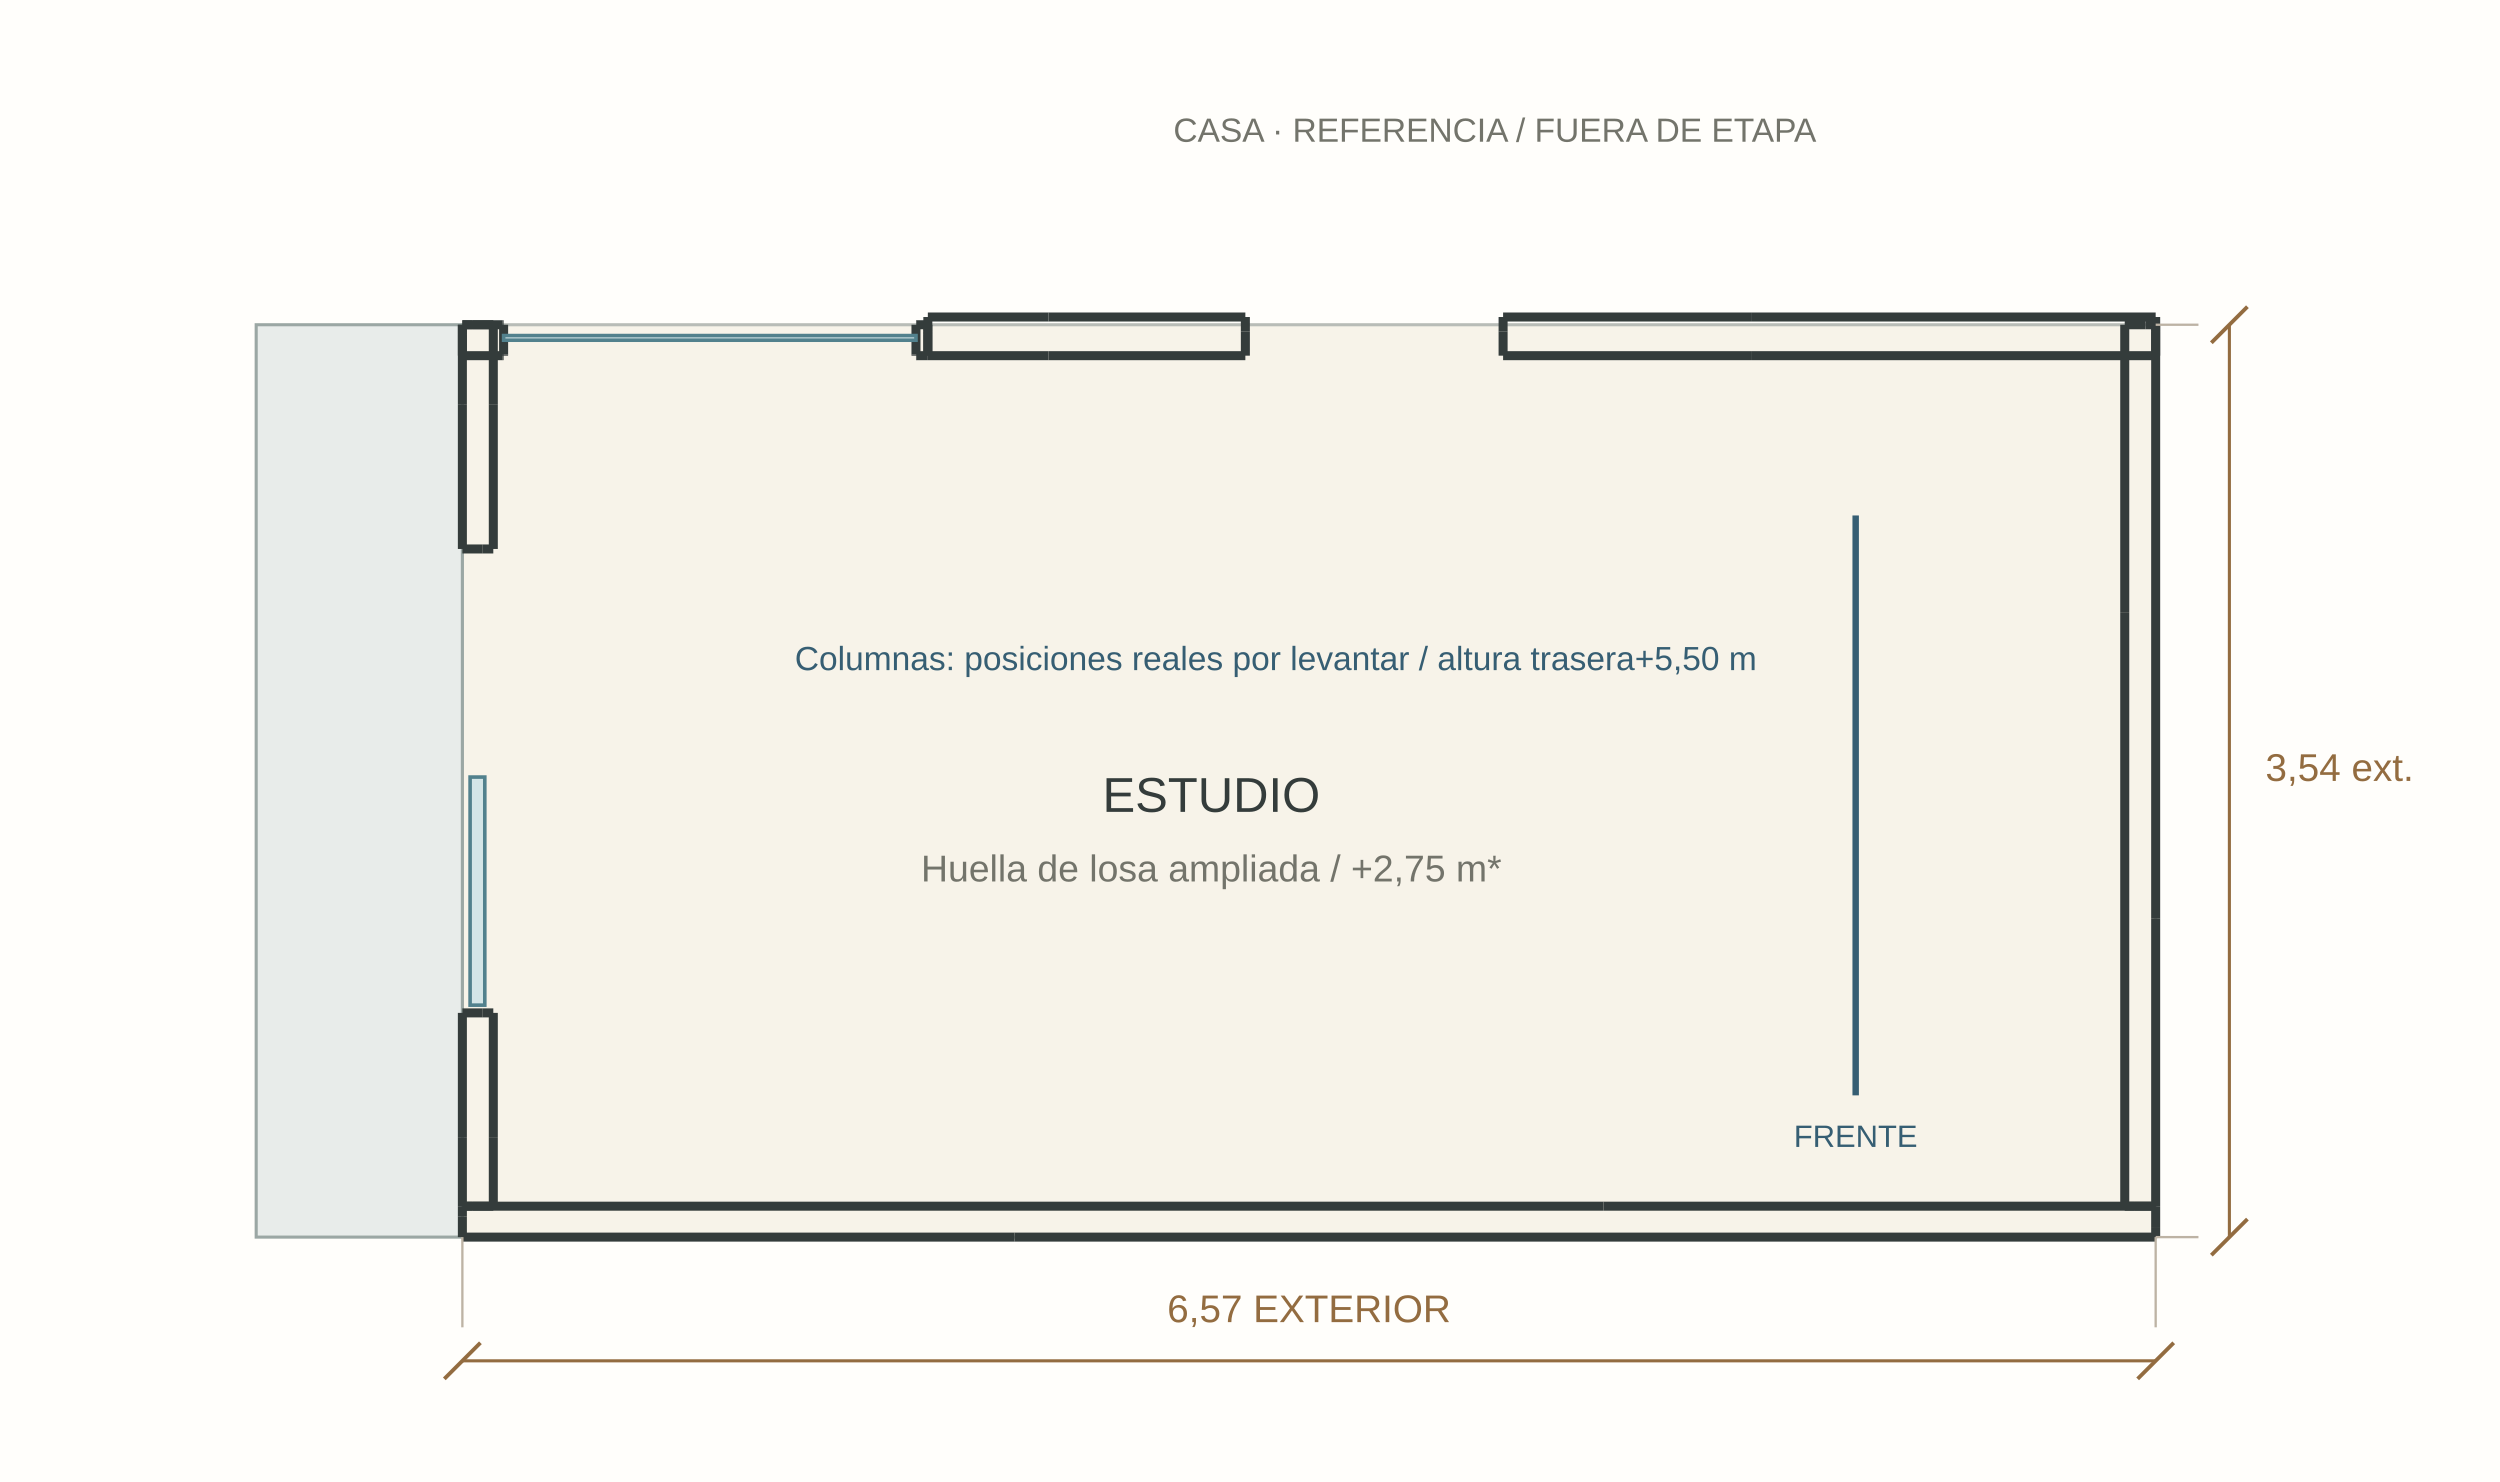
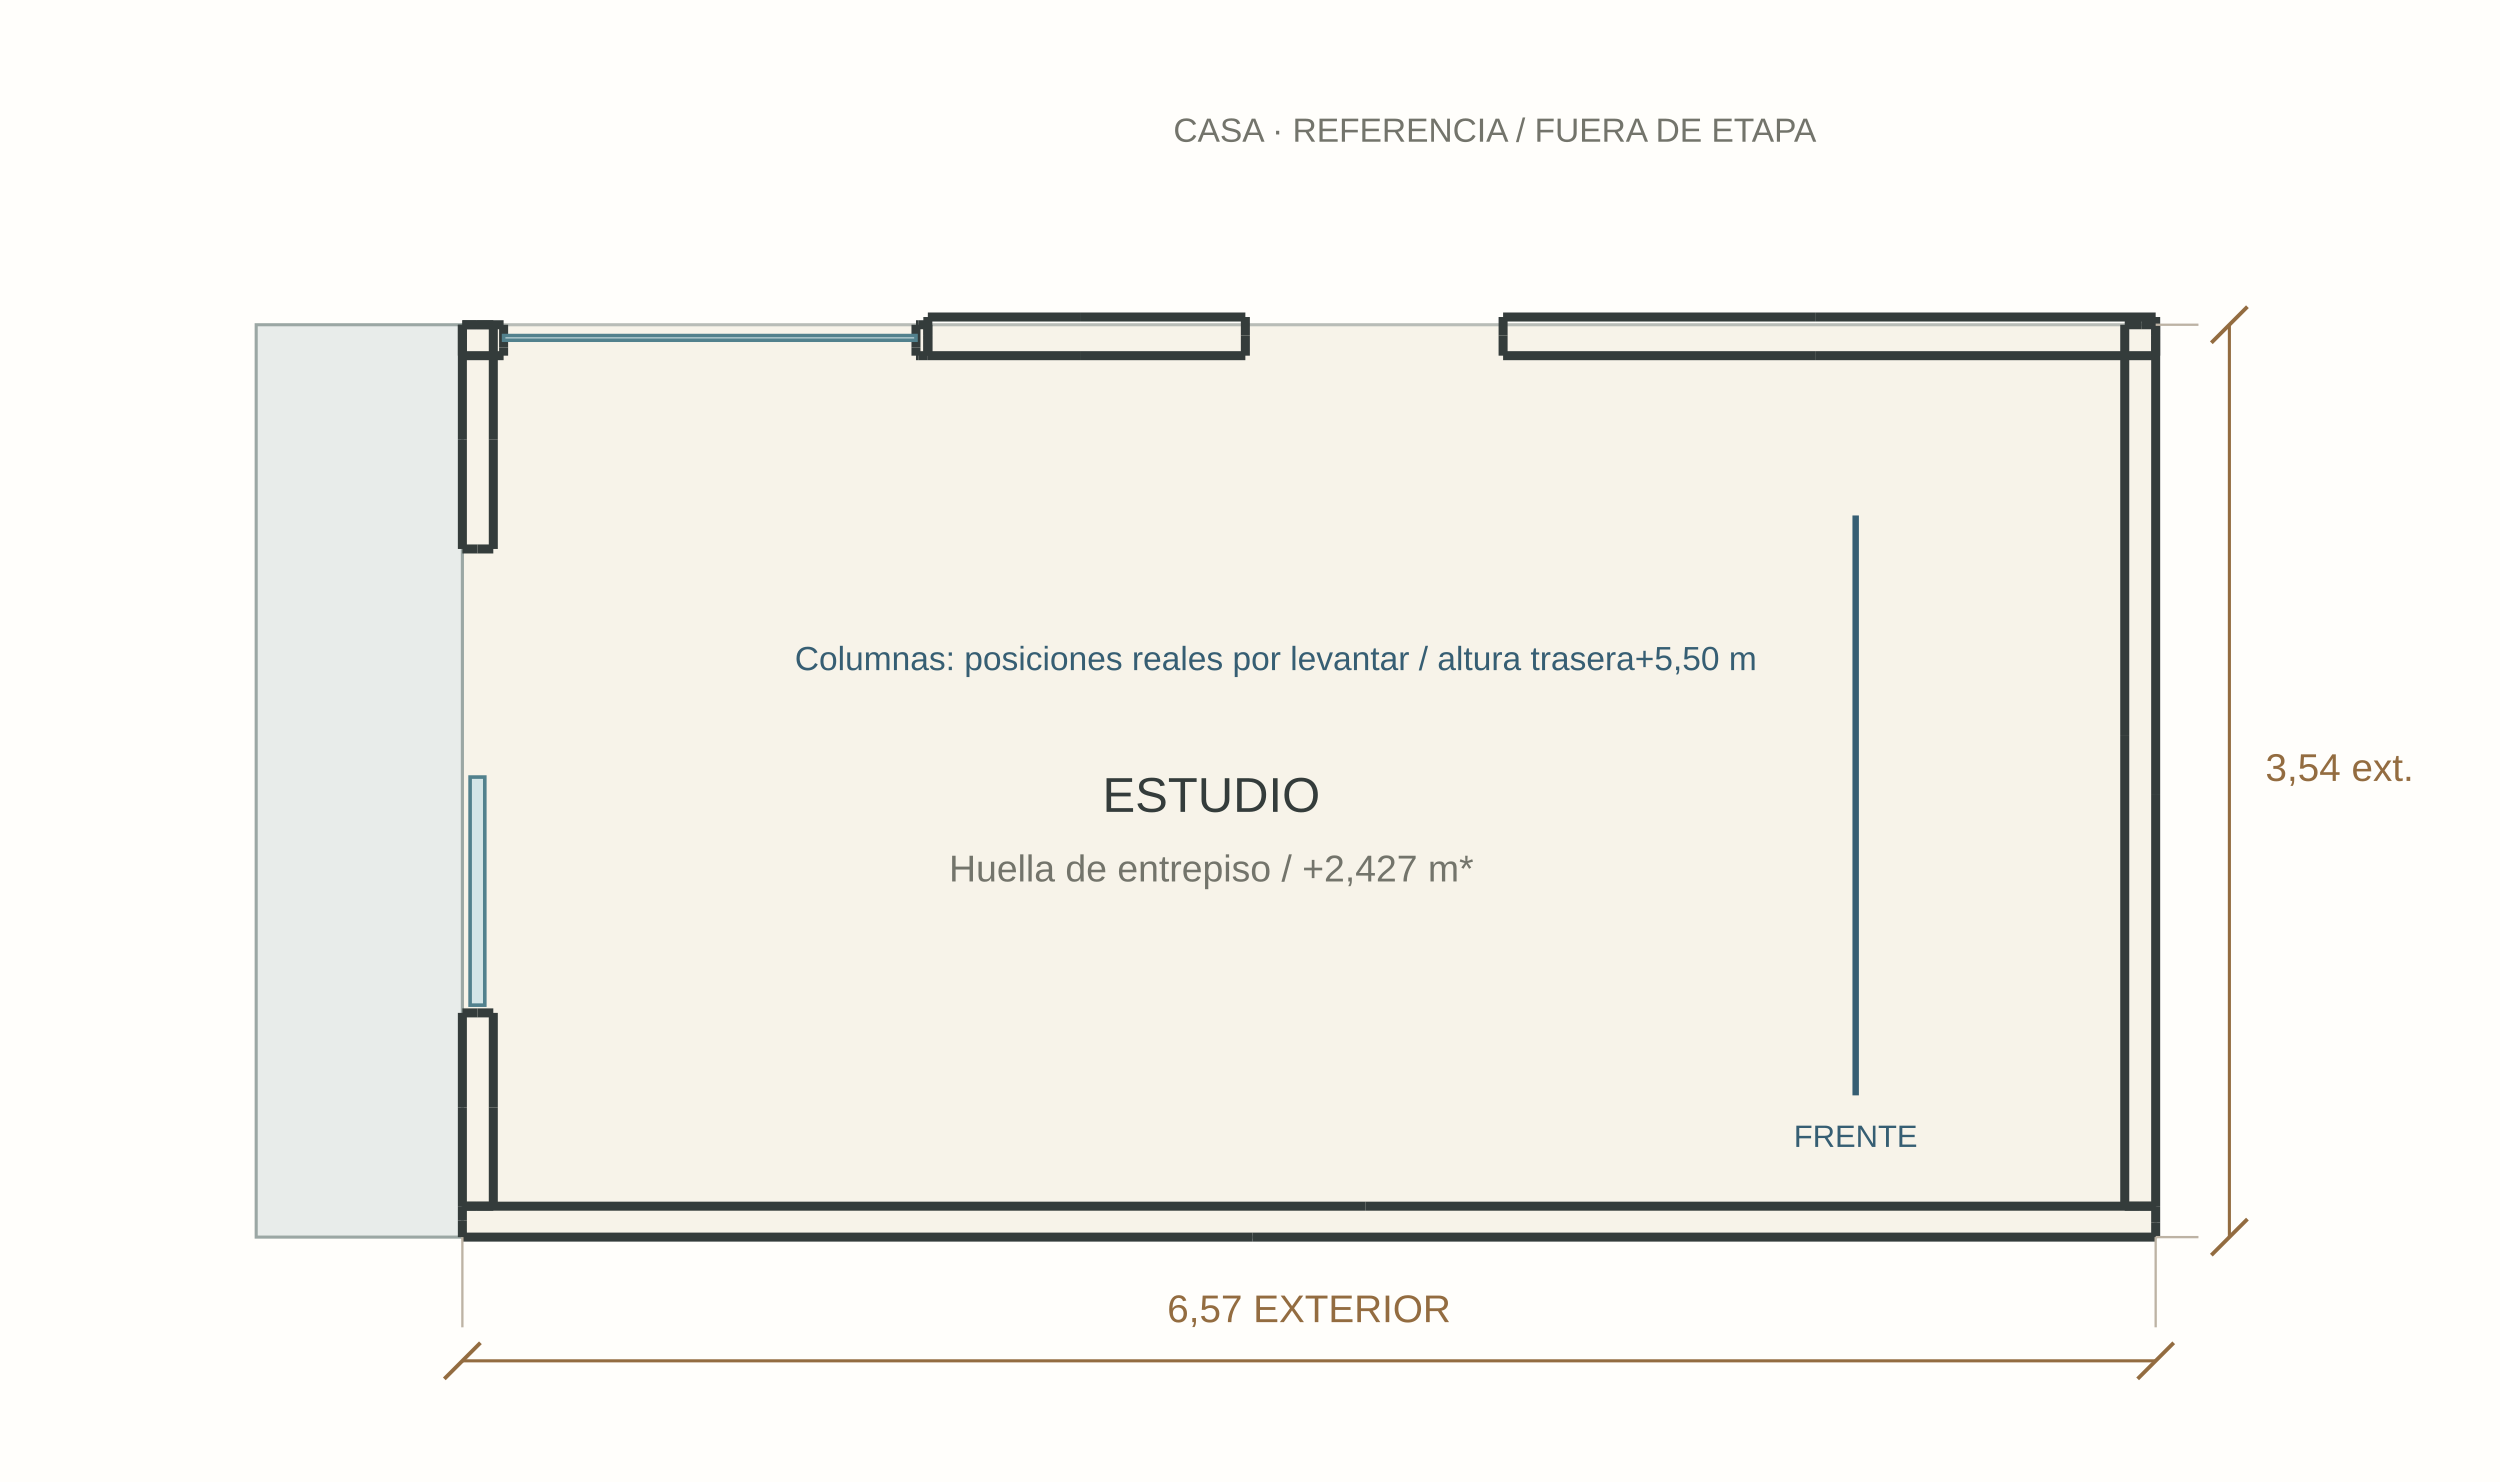
<svg xmlns="http://www.w3.org/2000/svg" viewBox="0 0 776.0 460.0" role="img" aria-label="Acero y altura de referencia · Replanteo de columnas pendiente">
  <rect width="100%" height="100%" fill="#fffefb" />
  <polygon points="143.52,384.0 669.12,384.0 669.12,100.8 143.52,100.8" fill="#f7f3e9" stroke="#b8bcb7" stroke-width="0.96" />
  <polygon points="79.52,384.0 143.52,384.0 143.52,100.8 79.52,100.8" fill="#e8ecea" stroke="#9ba7a4" stroke-width="0.96" />
-   <polyline points="288.0,110.4 288.0,102.96" fill="none" stroke="#343c3b" stroke-width="2.8" />
-   <polyline points="288.0,102.96 288.0,98.4" fill="none" stroke="#343c3b" stroke-width="2.8" />
-   <polyline points="386.56,110.4 325.453,110.4" fill="none" stroke="#343c3b" stroke-width="2.8" />
-   <polyline points="325.453,110.4 288.0,110.4" fill="none" stroke="#343c3b" stroke-width="2.8" />
-   <polyline points="386.56,98.4 325.453,98.4" fill="none" stroke="#343c3b" stroke-width="2.8" />
-   <polyline points="325.453,98.4 288.0,98.4" fill="none" stroke="#343c3b" stroke-width="2.8" />
-   <polyline points="386.56,110.4 386.56,102.96" fill="none" stroke="#343c3b" stroke-width="2.8" />
-   <polyline points="386.56,102.96 386.56,98.4" fill="none" stroke="#343c3b" stroke-width="2.8" />
-   <polyline points="669.12,110.4 543.533,110.4" fill="none" stroke="#343c3b" stroke-width="2.8" />
-   <polyline points="543.533,110.4 466.56,110.4" fill="none" stroke="#343c3b" stroke-width="2.8" />
-   <polyline points="669.12,110.4 669.12,102.96" fill="none" stroke="#343c3b" stroke-width="2.8" />
-   <polyline points="669.12,102.96 669.12,98.4" fill="none" stroke="#343c3b" stroke-width="2.8" />
-   <polyline points="466.56,110.4 466.56,102.96" fill="none" stroke="#343c3b" stroke-width="2.8" />
-   <polyline points="466.56,102.96 466.56,98.4" fill="none" stroke="#343c3b" stroke-width="2.8" />
-   <polyline points="669.12,98.4 543.533,98.4" fill="none" stroke="#343c3b" stroke-width="2.8" />
-   <polyline points="543.533,98.4 466.56,98.4" fill="none" stroke="#343c3b" stroke-width="2.8" />
-   <polyline points="669.12,384.0 314.911,384.0" fill="none" stroke="#343c3b" stroke-width="2.8" />
-   <polyline points="314.911,384.0 143.52,384.0" fill="none" stroke="#343c3b" stroke-width="2.8" />
-   <polyline points="669.12,374.4 669.12,380.87" fill="none" stroke="#343c3b" stroke-width="2.8" />
-   <polyline points="669.12,380.87 669.12,384.0" fill="none" stroke="#343c3b" stroke-width="2.8" />
-   <polyline points="143.52,374.4 497.729,374.4" fill="none" stroke="#343c3b" stroke-width="2.8" />
-   <polyline points="497.729,374.4 669.12,374.4" fill="none" stroke="#343c3b" stroke-width="2.8" />
-   <polyline points="143.52,384.0 143.52,377.53" fill="none" stroke="#343c3b" stroke-width="2.8" />
-   <polyline points="143.52,377.53 143.52,374.4" fill="none" stroke="#343c3b" stroke-width="2.8" />
-   <polyline points="669.12,374.4 662.65,374.4" fill="none" stroke="#343c3b" stroke-width="2.8" />
-   <polyline points="662.65,374.4 659.52,374.4" fill="none" stroke="#343c3b" stroke-width="2.8" />
-   <polyline points="669.12,100.8 669.12,285.183" fill="none" stroke="#343c3b" stroke-width="2.8" />
-   <polyline points="669.12,285.183 669.12,374.4" fill="none" stroke="#343c3b" stroke-width="2.8" />
-   <polyline points="659.52,100.8 665.99,100.8" fill="none" stroke="#343c3b" stroke-width="2.8" />
-   <polyline points="665.99,100.8 669.12,100.8" fill="none" stroke="#343c3b" stroke-width="2.8" />
-   <polyline points="659.52,374.4 659.52,190.017" fill="none" stroke="#343c3b" stroke-width="2.8" />
-   <polyline points="659.52,190.017 659.52,100.8" fill="none" stroke="#343c3b" stroke-width="2.8" />
-   <polyline points="143.52,170.4 143.52,125.657" fill="none" stroke="#343c3b" stroke-width="2.8" />
-   <polyline points="143.52,125.657 143.52,100.8" fill="none" stroke="#343c3b" stroke-width="2.8" />
-   <polyline points="143.52,352.971 143.52,314.4" fill="none" stroke="#343c3b" stroke-width="2.8" />
-   <polyline points="143.52,374.4 143.52,352.971" fill="none" stroke="#343c3b" stroke-width="2.8" />
-   <polyline points="153.12,100.8 146.65,100.8" fill="none" stroke="#343c3b" stroke-width="2.8" />
-   <polyline points="146.65,100.8 143.52,100.8" fill="none" stroke="#343c3b" stroke-width="2.8" />
-   <polyline points="149.691,170.4 143.52,170.4" fill="none" stroke="#343c3b" stroke-width="2.8" />
-   <polyline points="153.12,170.4 149.691,170.4" fill="none" stroke="#343c3b" stroke-width="2.8" />
-   <polyline points="149.691,314.4 143.52,314.4" fill="none" stroke="#343c3b" stroke-width="2.8" />
-   <polyline points="153.12,314.4 149.691,314.4" fill="none" stroke="#343c3b" stroke-width="2.8" />
-   <polyline points="153.12,374.4 146.65,374.4" fill="none" stroke="#343c3b" stroke-width="2.8" />
-   <polyline points="146.65,374.4 143.52,374.4" fill="none" stroke="#343c3b" stroke-width="2.8" />
-   <polyline points="153.12,170.4 153.12,125.657" fill="none" stroke="#343c3b" stroke-width="2.8" />
-   <polyline points="153.12,125.657 153.12,100.8" fill="none" stroke="#343c3b" stroke-width="2.8" />
-   <polyline points="153.12,352.971 153.12,314.4" fill="none" stroke="#343c3b" stroke-width="2.8" />
-   <polyline points="153.12,374.4 153.12,352.971" fill="none" stroke="#343c3b" stroke-width="2.8" />
-   <polyline points="143.52,110.4 143.52,103.93" fill="none" stroke="#343c3b" stroke-width="2.8" />
-   <polyline points="143.52,103.93 143.52,100.8" fill="none" stroke="#343c3b" stroke-width="2.8" />
-   <polyline points="155.92,110.4 156.32,110.4" fill="none" stroke="#343c3b" stroke-width="2.8" />
-   <polyline points="155.92,110.4 143.52,110.4" fill="none" stroke="#343c3b" stroke-width="2.8" />
-   <polyline points="288.0,110.4 284.435,110.4" fill="none" stroke="#343c3b" stroke-width="2.8" />
-   <polyline points="284.435,110.4 284.32,110.4" fill="none" stroke="#343c3b" stroke-width="2.8" />
-   <polyline points="156.32,100.8 155.92,100.8" fill="none" stroke="#343c3b" stroke-width="2.8" />
-   <polyline points="155.92,100.8 143.52,100.8" fill="none" stroke="#343c3b" stroke-width="2.8" />
-   <polyline points="288.0,100.8 284.435,100.8" fill="none" stroke="#343c3b" stroke-width="2.8" />
-   <polyline points="284.435,100.8 284.32,100.8" fill="none" stroke="#343c3b" stroke-width="2.8" />
-   <polyline points="288.0,110.4 288.0,103.93" fill="none" stroke="#343c3b" stroke-width="2.8" />
-   <polyline points="288.0,103.93 288.0,100.8" fill="none" stroke="#343c3b" stroke-width="2.8" />
-   <polyline points="284.32,110.057 284.32,100.8" fill="none" stroke="#343c3b" stroke-width="2.8" />
-   <polyline points="284.32,110.4 284.32,110.057" fill="none" stroke="#343c3b" stroke-width="2.8" />
-   <polyline points="156.32,110.057 156.32,100.8" fill="none" stroke="#343c3b" stroke-width="2.8" />
-   <polyline points="156.32,110.4 156.32,110.057" fill="none" stroke="#343c3b" stroke-width="2.8" />
+   <polyline points="288.0,110.4 288.0,104.152" fill="none" stroke="#343c3b" stroke-width="2.8" />
+   <polyline points="288.0,104.152 288.0,98.4" fill="none" stroke="#343c3b" stroke-width="2.8" />
+   <polyline points="386.56,110.4 335.24,110.4" fill="none" stroke="#343c3b" stroke-width="2.8" />
+   <polyline points="335.24,110.4 288.0,110.4" fill="none" stroke="#343c3b" stroke-width="2.8" />
+   <polyline points="386.56,98.4 335.24,98.4" fill="none" stroke="#343c3b" stroke-width="2.8" />
+   <polyline points="335.24,98.4 288.0,98.4" fill="none" stroke="#343c3b" stroke-width="2.8" />
+   <polyline points="386.56,110.4 386.56,104.152" fill="none" stroke="#343c3b" stroke-width="2.8" />
+   <polyline points="386.56,104.152 386.56,98.4" fill="none" stroke="#343c3b" stroke-width="2.8" />
+   <polyline points="669.12,110.4 563.647,110.4" fill="none" stroke="#343c3b" stroke-width="2.8" />
+   <polyline points="563.647,110.4 466.56,110.4" fill="none" stroke="#343c3b" stroke-width="2.8" />
+   <polyline points="669.12,110.4 669.12,104.152" fill="none" stroke="#343c3b" stroke-width="2.8" />
+   <polyline points="669.12,104.152 669.12,98.4" fill="none" stroke="#343c3b" stroke-width="2.8" />
+   <polyline points="466.56,110.4 466.56,104.152" fill="none" stroke="#343c3b" stroke-width="2.8" />
+   <polyline points="466.56,104.152 466.56,98.4" fill="none" stroke="#343c3b" stroke-width="2.8" />
+   <polyline points="669.12,98.4 563.647,98.4" fill="none" stroke="#343c3b" stroke-width="2.8" />
+   <polyline points="563.647,98.4 466.56,98.4" fill="none" stroke="#343c3b" stroke-width="2.8" />
+   <polyline points="669.12,384.0 388.724,384.0" fill="none" stroke="#343c3b" stroke-width="2.8" />
+   <polyline points="388.724,384.0 143.52,384.0" fill="none" stroke="#343c3b" stroke-width="2.8" />
+   <polyline points="669.12,374.4 669.12,379.521" fill="none" stroke="#343c3b" stroke-width="2.8" />
+   <polyline points="669.12,379.521 669.12,384.0" fill="none" stroke="#343c3b" stroke-width="2.8" />
+   <polyline points="143.52,374.4 423.916,374.4" fill="none" stroke="#343c3b" stroke-width="2.8" />
+   <polyline points="423.916,374.4 669.12,374.4" fill="none" stroke="#343c3b" stroke-width="2.8" />
+   <polyline points="143.52,384.0 143.52,378.879" fill="none" stroke="#343c3b" stroke-width="2.8" />
+   <polyline points="143.52,378.879 143.52,374.4" fill="none" stroke="#343c3b" stroke-width="2.8" />
+   <polyline points="669.12,374.4 663.999,374.4" fill="none" stroke="#343c3b" stroke-width="2.8" />
+   <polyline points="663.999,374.4 659.52,374.4" fill="none" stroke="#343c3b" stroke-width="2.8" />
+   <polyline points="669.12,100.8 669.12,246.76" fill="none" stroke="#343c3b" stroke-width="2.8" />
+   <polyline points="669.12,246.76 669.12,374.4" fill="none" stroke="#343c3b" stroke-width="2.8" />
+   <polyline points="659.52,100.8 664.641,100.8" fill="none" stroke="#343c3b" stroke-width="2.8" />
+   <polyline points="664.641,100.8 669.12,100.8" fill="none" stroke="#343c3b" stroke-width="2.8" />
+   <polyline points="659.52,374.4 659.52,228.44" fill="none" stroke="#343c3b" stroke-width="2.8" />
+   <polyline points="659.52,228.44 659.52,100.8" fill="none" stroke="#343c3b" stroke-width="2.8" />
+   <polyline points="143.52,170.4 143.52,136.362" fill="none" stroke="#343c3b" stroke-width="2.8" />
+   <polyline points="143.52,136.362 143.52,100.8" fill="none" stroke="#343c3b" stroke-width="2.8" />
+   <polyline points="143.52,343.743 143.52,314.4" fill="none" stroke="#343c3b" stroke-width="2.8" />
+   <polyline points="143.52,374.4 143.52,343.743" fill="none" stroke="#343c3b" stroke-width="2.8" />
+   <polyline points="153.12,100.8 147.999,100.8" fill="none" stroke="#343c3b" stroke-width="2.8" />
+   <polyline points="147.999,100.8 143.52,100.8" fill="none" stroke="#343c3b" stroke-width="2.8" />
+   <polyline points="148.215,170.4 143.52,170.4" fill="none" stroke="#343c3b" stroke-width="2.8" />
+   <polyline points="153.12,170.4 148.215,170.4" fill="none" stroke="#343c3b" stroke-width="2.8" />
+   <polyline points="148.215,314.4 143.52,314.4" fill="none" stroke="#343c3b" stroke-width="2.8" />
+   <polyline points="153.12,314.4 148.215,314.4" fill="none" stroke="#343c3b" stroke-width="2.8" />
+   <polyline points="153.12,374.4 147.999,374.4" fill="none" stroke="#343c3b" stroke-width="2.8" />
+   <polyline points="147.999,374.4 143.52,374.4" fill="none" stroke="#343c3b" stroke-width="2.8" />
+   <polyline points="153.12,170.4 153.12,136.362" fill="none" stroke="#343c3b" stroke-width="2.8" />
+   <polyline points="153.12,136.362 153.12,100.8" fill="none" stroke="#343c3b" stroke-width="2.8" />
+   <polyline points="153.12,343.743 153.12,314.4" fill="none" stroke="#343c3b" stroke-width="2.8" />
+   <polyline points="153.12,374.4 153.12,343.743" fill="none" stroke="#343c3b" stroke-width="2.8" />
+   <polyline points="143.52,110.4 143.52,105.279" fill="none" stroke="#343c3b" stroke-width="2.8" />
+   <polyline points="143.52,105.279 143.52,100.8" fill="none" stroke="#343c3b" stroke-width="2.8" />
+   <polyline points="153.336,110.4 156.32,110.4" fill="none" stroke="#343c3b" stroke-width="2.8" />
+   <polyline points="153.336,110.4 143.52,110.4" fill="none" stroke="#343c3b" stroke-width="2.8" />
+   <polyline points="288.0,110.4 285.178,110.4" fill="none" stroke="#343c3b" stroke-width="2.8" />
+   <polyline points="285.178,110.4 284.32,110.4" fill="none" stroke="#343c3b" stroke-width="2.8" />
+   <polyline points="156.32,100.8 153.336,100.8" fill="none" stroke="#343c3b" stroke-width="2.8" />
+   <polyline points="153.336,100.8 143.52,100.8" fill="none" stroke="#343c3b" stroke-width="2.8" />
+   <polyline points="288.0,100.8 285.178,100.8" fill="none" stroke="#343c3b" stroke-width="2.8" />
+   <polyline points="285.178,100.8 284.32,100.8" fill="none" stroke="#343c3b" stroke-width="2.8" />
+   <polyline points="288.0,110.4 288.0,105.279" fill="none" stroke="#343c3b" stroke-width="2.8" />
+   <polyline points="288.0,105.279 288.0,100.8" fill="none" stroke="#343c3b" stroke-width="2.8" />
+   <polyline points="284.32,107.842 284.32,100.8" fill="none" stroke="#343c3b" stroke-width="2.8" />
+   <polyline points="284.32,110.4 284.32,107.842" fill="none" stroke="#343c3b" stroke-width="2.8" />
+   <polyline points="156.32,107.842 156.32,100.8" fill="none" stroke="#343c3b" stroke-width="2.8" />
+   <polyline points="156.32,110.4 156.32,107.842" fill="none" stroke="#343c3b" stroke-width="2.8" />
  <polygon points="145.92,312.0 150.48,312.0 150.48,241.2 145.92,241.2" fill="#d4e5e7" stroke="#52818d" stroke-width="1.12" />
  <polygon points="156.32,105.6 284.32,105.6 284.32,104.16 156.32,104.16" fill="#d4e5e7" stroke="#52818d" stroke-width="1.12" />
  <text x="376.0" y="252.0" font-family="Arial,sans-serif" font-size="15.2" fill="#343c3b" text-anchor="middle">ESTUDIO</text>
-   <text x="376.0" y="273.6" font-family="Arial,sans-serif" font-size="11.6" fill="#73746b" text-anchor="middle">Huella de losa ampliada / +2,75 m*</text>
+   <text x="376.0" y="273.6" font-family="Arial,sans-serif" font-size="11.6" fill="#73746b" text-anchor="middle">Huella de entrepiso / +2,427 m*</text>
  <polyline points="143.52,384.0 143.52,412.0" fill="none" stroke="#bdb3a4" stroke-width="0.72" data-plan-dimensions="true" />
  <polyline points="669.12,384.0 669.12,412.0" fill="none" stroke="#bdb3a4" stroke-width="0.72" data-plan-dimensions="true" />
  <polyline points="143.52,422.4 669.12,422.4" fill="none" stroke="#936c40" stroke-width="0.96" data-plan-dimensions="true" />
  <polyline points="137.92,428.0 149.12,416.8" fill="none" stroke="#936c40" stroke-width="1.2" data-plan-dimensions="true" />
  <polyline points="663.52,428.0 674.72,416.8" fill="none" stroke="#936c40" stroke-width="1.2" data-plan-dimensions="true" />
  <text x="406.32" y="410.4" font-family="Arial,sans-serif" font-size="12.0" fill="#936c40" text-anchor="middle" data-plan-dimensions="true">6,57 EXTERIOR</text>
  <polyline points="669.12,384.0 682.4,384.0" fill="none" stroke="#bdb3a4" stroke-width="0.72" data-plan-dimensions="true" />
  <polyline points="669.12,100.8 682.4,100.8" fill="none" stroke="#bdb3a4" stroke-width="0.72" data-plan-dimensions="true" />
  <polyline points="692.0,384.0 692.0,100.8" fill="none" stroke="#936c40" stroke-width="0.96" data-plan-dimensions="true" />
  <polyline points="686.4,389.6 697.6,378.4" fill="none" stroke="#936c40" stroke-width="1.2" data-plan-dimensions="true" />
  <polyline points="686.4,106.4 697.6,95.2" fill="none" stroke="#936c40" stroke-width="1.2" data-plan-dimensions="true" />
  <text x="703.2" y="242.4" font-family="Arial,sans-serif" font-size="12.0" fill="#936c40" text-anchor="start" data-plan-dimensions="true">3,54 ext.</text>
  <text x="464.0" y="44.0" font-family="Arial,sans-serif" font-size="10.4" fill="#73746b" text-anchor="middle">CASA · REFERENCIA / FUERA DE ETAPA</text>
  <text x="396.0" y="208.0" font-family="Arial,sans-serif" font-size="10.4" fill="#365e73" text-anchor="middle">Columnas: posiciones reales por levantar / altura trasera+5,50 m</text>
  <polyline points="576.0,160.0 576.0,340.0" fill="none" stroke="#365e73" stroke-width="2.0" />
  <text x="576.0" y="356.0" font-family="Arial,sans-serif" font-size="9.6" fill="#365e73" text-anchor="middle">FRENTE</text>
</svg>
